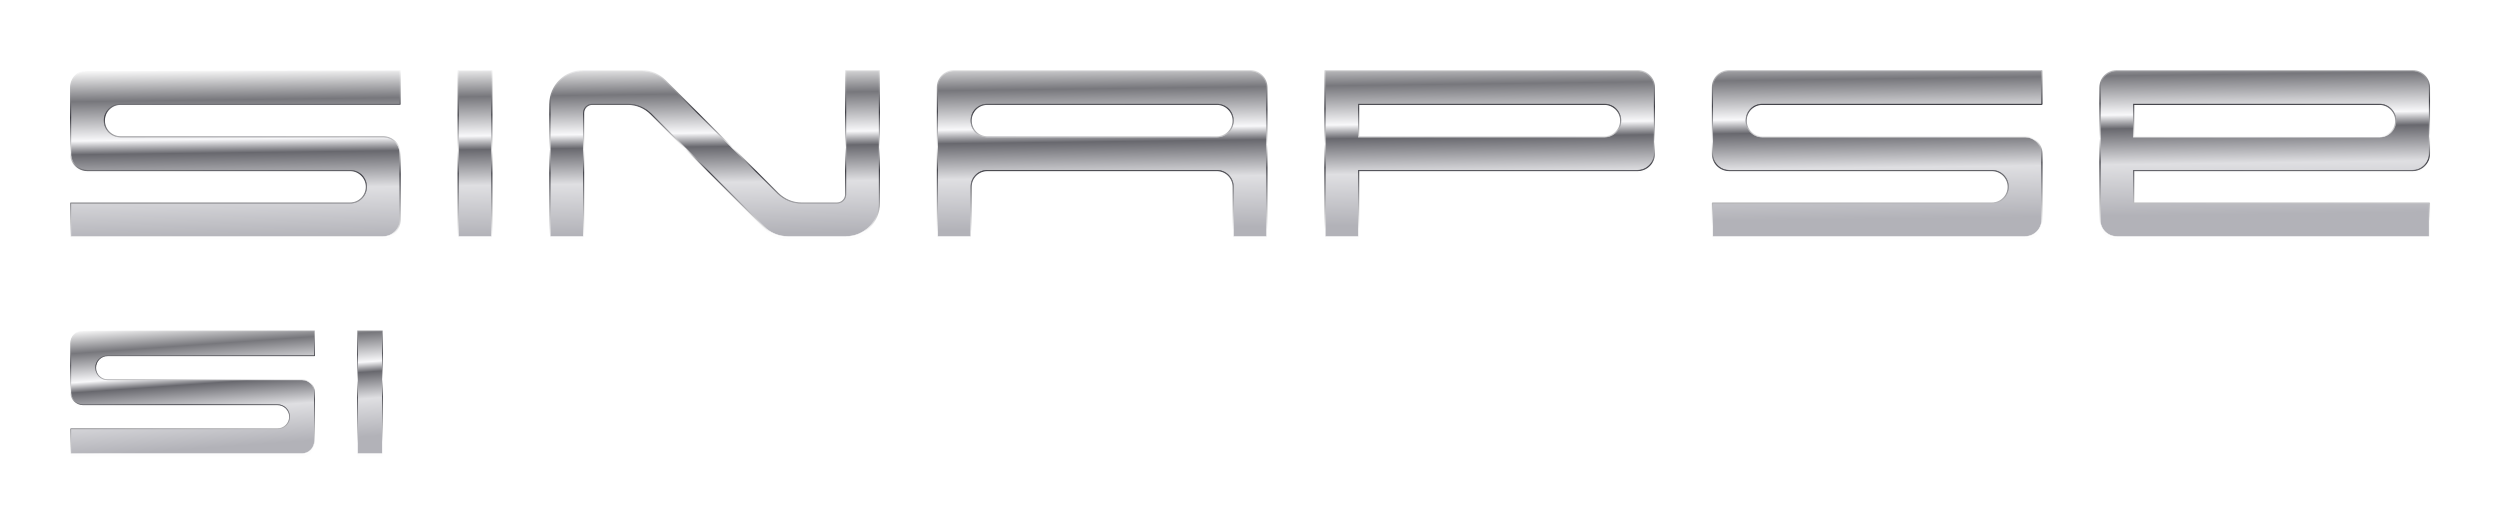
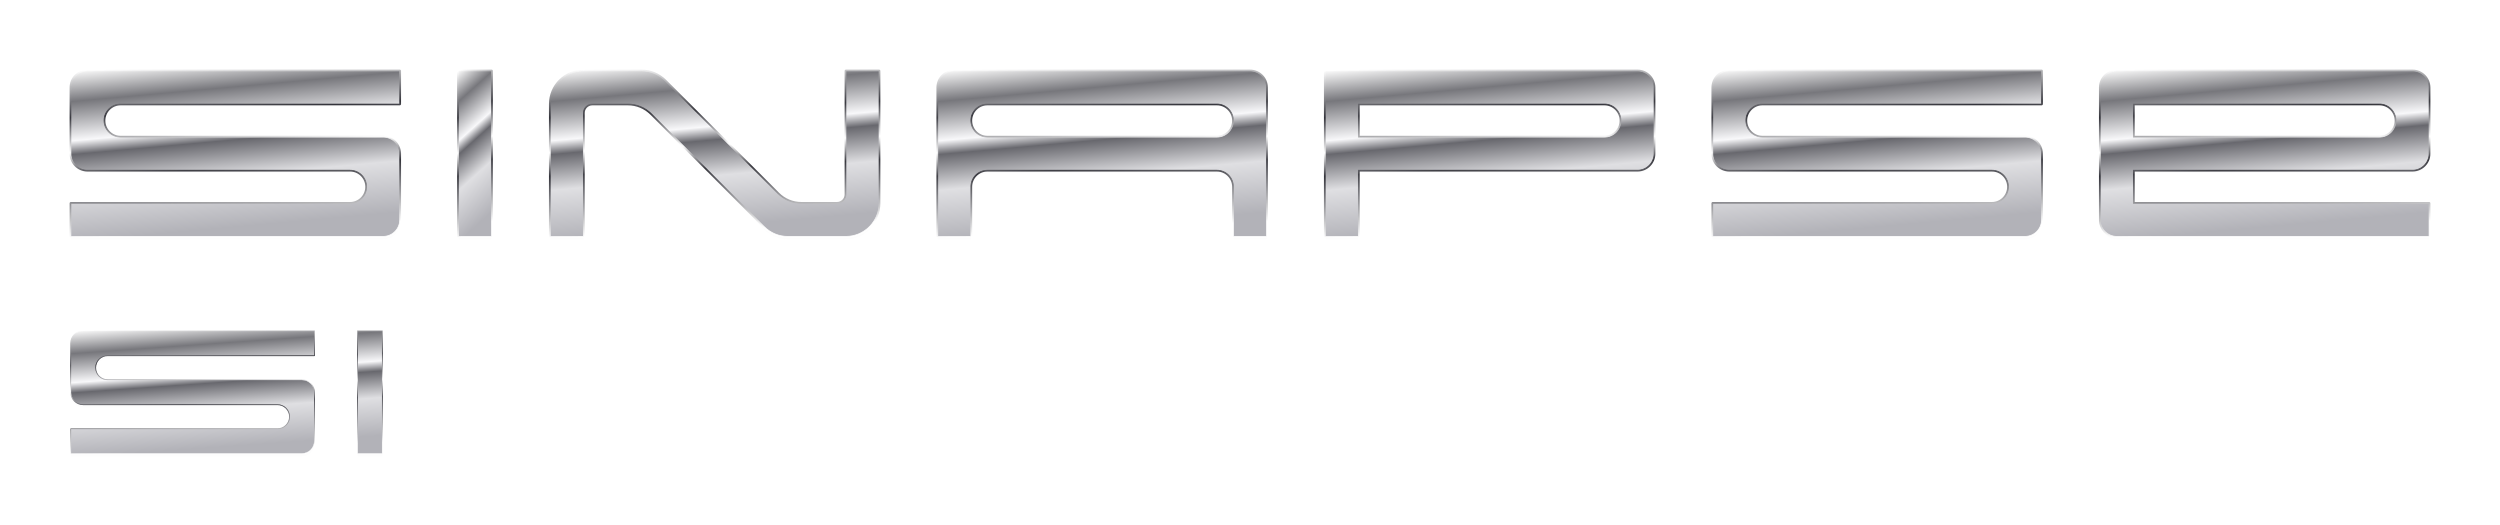
- <svg xmlns="http://www.w3.org/2000/svg" width="1057.364" height="221.800" viewBox="0 0 1057.364 221.800">
+ <svg xmlns="http://www.w3.org/2000/svg" width="1057.463" height="221.800" viewBox="0 0 1057.463 221.800">
  <defs>
    <linearGradient id="si-silver" x1="0" y1="0" x2=".18" y2="1">
      <stop stop-color="#fafafa" />
      <stop offset=".18" stop-color="#77777c" />
      <stop offset=".41" stop-color="#f8f8fa" />
      <stop offset=".49" stop-color="#68686e" />
      <stop offset=".7" stop-color="#dfdfe2" />
      <stop offset="1" stop-color="#b2b2b8" />
    </linearGradient>
    <linearGradient id="si-glass" x1="0" y1="0" x2=".24" y2="1">
      <stop stop-color="#ffffff" stop-opacity=".92" />
      <stop offset=".16" stop-color="#33333a" stop-opacity=".26" />
      <stop offset=".4" stop-color="#ffffff" stop-opacity=".12" />
      <stop offset=".49" stop-color="#ffffff" stop-opacity=".82" />
      <stop offset=".56" stop-color="#33333a" stop-opacity=".1" />
      <stop offset=".82" stop-color="#ffffff" stop-opacity=".15" />
      <stop offset="1" stop-color="#ffffff" stop-opacity=".8" />
    </linearGradient>
    <linearGradient id="si-frost" x2=".8" y2="1">
      <stop stop-color="#ffffff" stop-opacity=".85" />
      <stop offset="1" stop-color="#33333a" stop-opacity=".5" />
    </linearGradient>
    <linearGradient id="si-edge" x2=".1" y2="1">
      <stop stop-color="#ffffff" />
      <stop offset=".28" stop-color="#33333a" />
      <stop offset=".49" stop-color="#ffffff" />
      <stop offset=".63" stop-color="#33333a" />
      <stop offset="1" stop-color="#ffffff" />
    </linearGradient>
  </defs>
  <g transform="translate(0 1.2)" fill="#f5f5f5" opacity=".22">
    <g transform="translate(30 30)">
-       <path d="M125.1 14.0H139.1V0.0H7.0C3.1 0.0 0.0 3.1 0.0 7.0V35.0C0.0 38.9 3.1 42.0 7.0 42.0H118.1C121.9 42.0 125.1 45.1 125.1 49.0C125.1 52.9 121.9 56.0 118.1 56.0H0.0V70.0H132.1C135.9 70.0 139.1 66.9 139.1 63.0V35.0C139.1 31.1 135.9 28.0 132.1 28.0H21.0C17.1 28.0 14.0 24.9 14.0 21.0C14.0 17.1 17.1 14.0 21.0 14.0H125.1ZM163.9 0.0H177.9V70.0H163.9V0.0ZM327.8 0.0V52.2C327.8 54.3 326.1 56.0 324.0 56.0H308.9C305.2 56.0 301.7 54.5 299.0 51.9L289.1 42.0L279.2 32.1L261.1 14.0L251.2 4.1C248.6 1.5 245.0 0.0 241.3 0.0H216.7C209.0 0.0 202.7 6.3 202.7 14.0V70.0H216.7V17.8C216.7 15.7 218.4 14.0 220.5 14.0H235.6C239.3 14.0 242.8 15.5 245.4 18.1L269.3 42.0L279.2 51.9L283.3 56.0L293.2 65.9C295.8 68.5 299.4 70.0 303.1 70.0H327.8C335.5 70.0 341.8 63.7 341.8 56.0V0.0H327.8ZM366.6 7.0V70.0H380.6V49.0C380.6 45.1 383.7 42.0 387.6 42.0H484.7C488.5 42.0 491.7 45.1 491.7 49.0V70.0H505.7V7.0C505.7 3.1 502.5 0.0 498.7 0.0H373.6C369.7 0.0 366.6 3.1 366.6 7.0ZM484.7 28.0H387.6C383.7 28.0 380.6 24.9 380.6 21.0C380.6 17.1 383.7 14.0 387.6 14.0H484.7C488.5 14.0 491.7 17.1 491.7 21.0C491.7 24.9 488.5 28.0 484.7 28.0ZM530.5 0.0V70.0H544.5V42.0H662.6C666.4 42.0 669.6 38.9 669.6 35.0V7.0C669.6 3.1 666.4 0.0 662.6 0.0H530.5ZM648.6 28.0H544.5V14.0H648.6C652.4 14.0 655.6 17.1 655.6 21.0C655.6 24.9 652.4 28.0 648.6 28.0ZM819.5 14.0H833.5V0.0H701.4C697.5 0.0 694.4 3.1 694.4 7.0V35.0C694.4 38.9 697.5 42.0 701.4 42.0H812.5C816.3 42.0 819.5 45.1 819.5 49.0C819.5 52.9 816.3 56.0 812.5 56.0H694.4V70.0H826.5C830.3 70.0 833.5 66.9 833.5 63.0V35.0C833.5 31.1 830.3 28.0 826.5 28.0H715.4C711.5 28.0 708.4 24.9 708.4 21.0C708.4 17.1 711.5 14.0 715.4 14.0H819.5ZM983.4 0.0H865.3C861.4 0.0 858.3 3.1 858.3 7.0V63.0C858.3 66.9 861.4 70.0 865.3 70.0H997.4V56.0H872.3V42.0H990.4C994.2 42.0 997.4 38.9 997.4 35.0V7.0C997.4 3.1 994.2 0.0 990.4 0.0H983.4ZM976.4 28.0H872.3V14.0H976.4C980.2 14.0 983.4 17.1 983.4 21.0C983.4 24.9 980.2 28.0 976.4 28.0Z" />
+       <g transform="scale(1.492537) translate(-33.28 -33.28)">
+         <path d="M117.08,42.66h9.38v-9.38H37.97c-2.59,0-4.69,2.1-4.69,4.69v18.76c0,2.59,2.1,4.69,4.69,4.69h4.69s69.73,0,69.73,0c2.59,0,4.69,2.1,4.69,4.69h0c0,2.59-2.1,4.69-4.69,4.69H42.66s-9.38,0-9.38,0v9.38h88.49c2.59,0,4.69-2.1,4.69-4.69v-18.76c0-2.59-2.1-4.69-4.69-4.69h-4.69s-69.73,0-69.73,0c-2.59,0-4.69-2.1-4.69-4.69h0c0-2.59,2.1-4.69,4.69-4.69h69.73Z" />
+         <path d="M143.1 33.28h9.38v46.9h-9.38Z" />
+         <path d="M252.92,33.28v34.98c0,1.4-1.14,2.54-2.54,2.54h-10.08c-2.49,0-4.87-.99-6.63-2.75l-6.63-6.63-6.64-6.63-12.13-12.13h0l-6.63-6.63c-1.76-1.76-4.14-2.75-6.63-2.75h-9.37s-7.13,0-7.13,0h0c-5.18,0-9.38,4.2-9.38,9.38h0s0,0,0,0v37.52h9.38v-34.98c0-1.4,1.14-2.54,2.54-2.54h10.09c2.49,0,4.87.99,6.63,2.75l16.01,16.01,6.63,6.64,2.74,2.74,6.63,6.63c1.76,1.76,4.14,2.75,6.63,2.75h9.39s7.12,0,7.12,0h0c5.18,0,9.38-4.2,9.38-9.38h0v-37.52h-9.38Z" />
+         <path d="M278.94,37.97v42.21h9.38v-14.07c0-2.59,2.1-4.69,4.69-4.69h65.04c2.59,0,4.69,2.1,4.69,4.69v14.07h9.38v-42.21c0-2.59-2.1-4.69-4.69-4.69h-83.8c-2.59,0-4.69,2.1-4.69,4.69ZM358.05,52.04h-65.04c-2.59,0-4.69-2.1-4.69-4.69h0c0-2.59,2.1-4.69,4.69-4.69h65.04c2.59,0,4.69,2.1,4.69,4.69h0c0,2.59-2.1,4.69-4.69,4.69Z" />
+         <path d="M388.76,33.28v46.9h9.38v-18.76h79.11c2.59,0,4.69-2.1,4.69-4.69v-18.76c0-2.59-2.1-4.69-4.69-4.69h-88.49ZM467.87,52.04h-69.73v-9.38h69.73c2.59,0,4.69,2.1,4.69,4.69h0c0,2.59-2.1,4.69-4.69,4.69Z" />
+         <path d="M507.96,47.35h0c0,2.59,2.1,4.69,4.69,4.69h74.42c2.59,0,4.69,2.1,4.69,4.69v18.76c0,2.59-2.1,4.69-4.69,4.69h-88.49v-9.38h79.11c2.59,0,4.69-2.1,4.69-4.69h0c0-2.59-2.1-4.69-4.69-4.69h-74.42c-2.59,0-4.69-2.1-4.69-4.69v-18.76c0-2.59,2.1-4.69,4.69-4.69h88.49v9.38h-79.11c-2.59,0-4.69,2.1-4.69,4.69Z" />
+         <path d="M692.2,33.28h-79.11c-2.59,0-4.69,2.1-4.69,4.69v37.52c0,2.59,2.1,4.69,4.69,4.69h88.49v-9.38h-83.8v-9.38h79.11c2.59,0,4.69-2.1,4.69-4.69v-18.76c0-2.59-2.1-4.69-4.69-4.69h-4.69ZM687.51,52.04h-69.73s0-9.38,0-9.38h69.73c2.59,0,4.69,2.1,4.69,4.69h0c0,2.59-2.1,4.69-4.69,4.69Z" />
+       </g>
      <path d="M125.1 14.0H139.1V0.0H7.0C3.1 0.0 0.0 3.1 0.0 7.0V35.0C0.0 38.9 3.1 42.0 7.0 42.0H118.1C121.9 42.0 125.1 45.1 125.1 49.0C125.1 52.9 121.9 56.0 118.1 56.0H0.0V70.0H132.1C135.9 70.0 139.1 66.9 139.1 63.0V35.0C139.1 31.1 135.9 28.0 132.1 28.0H21.0C17.1 28.0 14.0 24.9 14.0 21.0C14.0 17.1 17.1 14.0 21.0 14.0H125.1ZM163.9 0.0H177.9V70.0H163.9V0.0Z" transform="translate(0 110) scale(0.74)" />
    </g>
  </g>
  <g fill="url(#si-silver)" stroke="url(#si-edge)" stroke-width=".75" stroke-linejoin="round" paint-order="stroke fill">
    <g transform="translate(30 30)">
-       <path d="M125.1 14.0H139.1V0.0H7.0C3.1 0.0 0.0 3.1 0.0 7.0V35.0C0.0 38.9 3.1 42.0 7.0 42.0H118.1C121.9 42.0 125.1 45.1 125.1 49.0C125.1 52.9 121.9 56.0 118.1 56.0H0.0V70.0H132.1C135.9 70.0 139.1 66.9 139.1 63.0V35.0C139.1 31.1 135.9 28.0 132.1 28.0H21.0C17.1 28.0 14.0 24.9 14.0 21.0C14.0 17.1 17.1 14.0 21.0 14.0H125.1ZM163.9 0.0H177.9V70.0H163.9V0.0ZM327.8 0.0V52.2C327.8 54.3 326.1 56.0 324.0 56.0H308.9C305.2 56.0 301.7 54.5 299.0 51.9L289.1 42.0L279.2 32.1L261.1 14.0L251.2 4.1C248.6 1.5 245.0 0.0 241.3 0.0H216.7C209.0 0.0 202.7 6.3 202.7 14.0V70.0H216.7V17.8C216.7 15.7 218.4 14.0 220.5 14.0H235.6C239.3 14.0 242.8 15.5 245.4 18.1L269.3 42.0L279.2 51.9L283.3 56.0L293.2 65.9C295.8 68.5 299.4 70.0 303.1 70.0H327.8C335.5 70.0 341.8 63.7 341.8 56.0V0.0H327.8ZM366.6 7.0V70.0H380.6V49.0C380.6 45.1 383.7 42.0 387.6 42.0H484.7C488.5 42.0 491.7 45.1 491.7 49.0V70.0H505.7V7.0C505.7 3.1 502.5 0.0 498.7 0.0H373.6C369.7 0.0 366.6 3.1 366.6 7.0ZM484.7 28.0H387.6C383.7 28.0 380.6 24.9 380.6 21.0C380.6 17.1 383.7 14.0 387.6 14.0H484.7C488.5 14.0 491.7 17.1 491.7 21.0C491.7 24.9 488.5 28.0 484.7 28.0ZM530.5 0.0V70.0H544.5V42.0H662.6C666.4 42.0 669.6 38.9 669.6 35.0V7.0C669.6 3.1 666.4 0.0 662.6 0.0H530.5ZM648.6 28.0H544.5V14.0H648.6C652.4 14.0 655.6 17.1 655.6 21.0C655.6 24.9 652.4 28.0 648.6 28.0ZM819.5 14.0H833.5V0.0H701.4C697.5 0.0 694.4 3.1 694.4 7.0V35.0C694.4 38.9 697.5 42.0 701.4 42.0H812.5C816.3 42.0 819.5 45.1 819.5 49.0C819.5 52.9 816.3 56.0 812.5 56.0H694.4V70.0H826.5C830.3 70.0 833.5 66.9 833.5 63.0V35.0C833.5 31.1 830.3 28.0 826.5 28.0H715.4C711.5 28.0 708.4 24.9 708.4 21.0C708.4 17.1 711.5 14.0 715.4 14.0H819.5ZM983.4 0.0H865.3C861.4 0.0 858.3 3.1 858.3 7.0V63.0C858.3 66.9 861.4 70.0 865.3 70.0H997.4V56.0H872.3V42.0H990.4C994.2 42.0 997.4 38.9 997.4 35.0V7.0C997.4 3.1 994.2 0.0 990.4 0.0H983.4ZM976.4 28.0H872.3V14.0H976.4C980.2 14.0 983.4 17.1 983.4 21.0C983.4 24.9 980.2 28.0 976.4 28.0Z" />
+       <g transform="scale(1.492537) translate(-33.28 -33.28)">
+         <path d="M117.08,42.66h9.38v-9.38H37.97c-2.59,0-4.69,2.1-4.69,4.69v18.76c0,2.59,2.1,4.69,4.69,4.69h4.69s69.73,0,69.73,0c2.59,0,4.69,2.1,4.69,4.69h0c0,2.59-2.1,4.69-4.69,4.69H42.66s-9.38,0-9.38,0v9.38h88.49c2.59,0,4.69-2.1,4.69-4.69v-18.76c0-2.59-2.1-4.69-4.69-4.69h-4.69s-69.73,0-69.73,0c-2.59,0-4.69-2.1-4.69-4.69h0c0-2.59,2.1-4.69,4.69-4.69h69.73Z" />
+         <path d="M143.1 33.28h9.38v46.9h-9.38Z" />
+         <path d="M252.92,33.28v34.98c0,1.4-1.14,2.54-2.54,2.54h-10.08c-2.49,0-4.87-.99-6.63-2.75l-6.63-6.63-6.64-6.63-12.13-12.13h0l-6.63-6.63c-1.76-1.76-4.14-2.75-6.63-2.75h-9.37s-7.13,0-7.13,0h0c-5.18,0-9.38,4.2-9.38,9.38h0s0,0,0,0v37.52h9.38v-34.98c0-1.4,1.14-2.54,2.54-2.54h10.09c2.49,0,4.87.99,6.63,2.75l16.01,16.01,6.63,6.64,2.74,2.74,6.63,6.63c1.76,1.76,4.14,2.75,6.63,2.75h9.39s7.12,0,7.12,0h0c5.18,0,9.38-4.2,9.38-9.38h0v-37.52h-9.38Z" />
+         <path d="M278.94,37.97v42.21h9.38v-14.07c0-2.59,2.1-4.69,4.69-4.69h65.04c2.59,0,4.69,2.1,4.69,4.69v14.07h9.38v-42.21c0-2.59-2.1-4.69-4.69-4.69h-83.8c-2.59,0-4.69,2.1-4.69,4.69ZM358.05,52.04h-65.04c-2.59,0-4.69-2.1-4.69-4.69h0c0-2.59,2.1-4.69,4.69-4.69h65.04c2.59,0,4.69,2.1,4.69,4.69h0c0,2.59-2.1,4.69-4.69,4.69Z" />
+         <path d="M388.76,33.28v46.9h9.38v-18.76h79.11c2.59,0,4.69-2.1,4.69-4.69v-18.76c0-2.59-2.1-4.69-4.69-4.69h-88.49ZM467.87,52.04h-69.73v-9.38h69.73c2.59,0,4.69,2.1,4.69,4.69h0c0,2.59-2.1,4.69-4.69,4.69Z" />
+         <path d="M507.96,47.35h0c0,2.59,2.1,4.69,4.69,4.69h74.42c2.59,0,4.69,2.1,4.69,4.69v18.76c0,2.59-2.1,4.69-4.69,4.69h-88.49v-9.38h79.11c2.59,0,4.69-2.1,4.69-4.69h0c0-2.59-2.1-4.69-4.69-4.69h-74.42c-2.59,0-4.69-2.1-4.69-4.69v-18.76c0-2.59,2.1-4.69,4.69-4.69h88.49v9.38h-79.11c-2.59,0-4.69,2.1-4.69,4.69Z" />
+         <path d="M692.2,33.28h-79.11c-2.59,0-4.69,2.1-4.69,4.69v37.52c0,2.59,2.1,4.69,4.69,4.69h88.49v-9.38h-83.8v-9.38h79.11c2.59,0,4.69-2.1,4.69-4.69v-18.76c0-2.59-2.1-4.69-4.69-4.69h-4.69ZM687.51,52.04h-69.73s0-9.38,0-9.38h69.73c2.59,0,4.69,2.1,4.69,4.69h0c0,2.59-2.1,4.69-4.69,4.69Z" />
+       </g>
      <path d="M125.1 14.0H139.1V0.0H7.0C3.1 0.0 0.0 3.1 0.0 7.0V35.0C0.0 38.9 3.1 42.0 7.0 42.0H118.1C121.9 42.0 125.1 45.1 125.1 49.0C125.1 52.9 121.9 56.0 118.1 56.0H0.0V70.0H132.1C135.9 70.0 139.1 66.9 139.1 63.0V35.0C139.1 31.1 135.9 28.0 132.1 28.0H21.0C17.1 28.0 14.0 24.9 14.0 21.0C14.0 17.1 17.1 14.0 21.0 14.0H125.1ZM163.9 0.0H177.9V70.0H163.9V0.0Z" transform="translate(0 110) scale(0.74)" />
    </g>
  </g>
  <g fill="none" stroke="url(#si-edge)" stroke-width=".22" opacity=".9">
    <g transform="translate(30 30)">
-       <path d="M125.1 14.0H139.1V0.0H7.0C3.1 0.0 0.0 3.1 0.0 7.0V35.0C0.0 38.9 3.1 42.0 7.0 42.0H118.1C121.9 42.0 125.1 45.1 125.1 49.0C125.1 52.9 121.9 56.0 118.1 56.0H0.0V70.0H132.1C135.9 70.0 139.1 66.9 139.1 63.0V35.0C139.1 31.1 135.9 28.0 132.1 28.0H21.0C17.1 28.0 14.0 24.9 14.0 21.0C14.0 17.1 17.1 14.0 21.0 14.0H125.1ZM163.9 0.0H177.9V70.0H163.9V0.0ZM327.8 0.0V52.2C327.8 54.3 326.1 56.0 324.0 56.0H308.9C305.2 56.0 301.7 54.5 299.0 51.9L289.1 42.0L279.2 32.1L261.1 14.0L251.2 4.1C248.6 1.5 245.0 0.0 241.3 0.0H216.7C209.0 0.0 202.7 6.3 202.7 14.0V70.0H216.7V17.8C216.7 15.7 218.4 14.0 220.5 14.0H235.6C239.3 14.0 242.8 15.5 245.4 18.1L269.3 42.0L279.2 51.9L283.3 56.0L293.2 65.9C295.8 68.5 299.4 70.0 303.1 70.0H327.8C335.5 70.0 341.8 63.7 341.8 56.0V0.0H327.8ZM366.6 7.0V70.0H380.6V49.0C380.6 45.1 383.7 42.0 387.6 42.0H484.7C488.5 42.0 491.7 45.1 491.7 49.0V70.0H505.7V7.0C505.7 3.1 502.5 0.0 498.7 0.0H373.6C369.7 0.0 366.6 3.1 366.6 7.0ZM484.7 28.0H387.6C383.7 28.0 380.6 24.9 380.6 21.0C380.6 17.1 383.7 14.0 387.6 14.0H484.7C488.5 14.0 491.7 17.1 491.7 21.0C491.7 24.9 488.5 28.0 484.7 28.0ZM530.5 0.0V70.0H544.5V42.0H662.6C666.4 42.0 669.6 38.9 669.6 35.0V7.0C669.6 3.1 666.4 0.0 662.6 0.0H530.5ZM648.6 28.0H544.5V14.0H648.6C652.4 14.0 655.6 17.1 655.6 21.0C655.6 24.9 652.4 28.0 648.6 28.0ZM819.5 14.0H833.5V0.0H701.4C697.5 0.0 694.4 3.1 694.4 7.0V35.0C694.4 38.9 697.5 42.0 701.4 42.0H812.5C816.3 42.0 819.5 45.1 819.5 49.0C819.5 52.9 816.3 56.0 812.5 56.0H694.4V70.0H826.5C830.3 70.0 833.5 66.9 833.5 63.0V35.0C833.5 31.1 830.3 28.0 826.5 28.0H715.4C711.5 28.0 708.4 24.9 708.4 21.0C708.4 17.1 711.5 14.0 715.4 14.0H819.5ZM983.4 0.0H865.3C861.4 0.0 858.3 3.1 858.3 7.0V63.0C858.3 66.9 861.4 70.0 865.3 70.0H997.4V56.0H872.3V42.0H990.4C994.2 42.0 997.4 38.9 997.4 35.0V7.0C997.4 3.1 994.2 0.0 990.4 0.0H983.4ZM976.4 28.0H872.3V14.0H976.4C980.2 14.0 983.4 17.1 983.4 21.0C983.4 24.9 980.2 28.0 976.4 28.0Z" />
+       <g transform="scale(1.492537) translate(-33.28 -33.28)">
+         <path d="M117.08,42.66h9.38v-9.38H37.97c-2.59,0-4.69,2.1-4.69,4.69v18.76c0,2.59,2.1,4.69,4.69,4.69h4.69s69.73,0,69.73,0c2.59,0,4.69,2.1,4.69,4.69h0c0,2.59-2.1,4.69-4.69,4.69H42.66s-9.38,0-9.38,0v9.38h88.49c2.59,0,4.69-2.1,4.69-4.69v-18.76c0-2.59-2.1-4.69-4.69-4.69h-4.69s-69.73,0-69.73,0c-2.59,0-4.69-2.1-4.69-4.69h0c0-2.59,2.1-4.69,4.69-4.69h69.73Z" />
+         <path d="M143.1 33.28h9.38v46.9h-9.38Z" />
+         <path d="M252.92,33.28v34.98c0,1.4-1.14,2.54-2.54,2.54h-10.08c-2.49,0-4.87-.99-6.63-2.75l-6.63-6.63-6.64-6.63-12.13-12.13h0l-6.63-6.63c-1.76-1.76-4.14-2.75-6.63-2.75h-9.37s-7.13,0-7.13,0h0c-5.18,0-9.38,4.2-9.38,9.38h0s0,0,0,0v37.52h9.38v-34.98c0-1.4,1.14-2.54,2.54-2.54h10.09c2.49,0,4.87.99,6.63,2.75l16.01,16.01,6.63,6.64,2.74,2.74,6.63,6.63c1.76,1.76,4.14,2.75,6.63,2.75h9.39s7.12,0,7.12,0h0c5.18,0,9.38-4.2,9.38-9.38h0v-37.52h-9.38Z" />
+         <path d="M278.94,37.97v42.21h9.38v-14.07c0-2.59,2.1-4.69,4.69-4.69h65.04c2.59,0,4.69,2.1,4.69,4.69v14.07h9.38v-42.21c0-2.59-2.1-4.69-4.69-4.69h-83.8c-2.59,0-4.69,2.1-4.69,4.69ZM358.05,52.04h-65.04c-2.59,0-4.69-2.1-4.69-4.69h0c0-2.59,2.1-4.69,4.69-4.69h65.04c2.59,0,4.69,2.1,4.69,4.69h0c0,2.59-2.1,4.69-4.69,4.69Z" />
+         <path d="M388.76,33.28v46.9h9.38v-18.76h79.11c2.59,0,4.69-2.1,4.69-4.69v-18.76c0-2.59-2.1-4.69-4.69-4.69h-88.49ZM467.87,52.04h-69.73v-9.38h69.73c2.59,0,4.69,2.1,4.69,4.69h0c0,2.59-2.1,4.69-4.69,4.69Z" />
+         <path d="M507.96,47.35h0c0,2.59,2.1,4.69,4.69,4.69h74.42c2.59,0,4.69,2.1,4.69,4.69v18.76c0,2.59-2.1,4.69-4.69,4.69h-88.49v-9.38h79.11c2.59,0,4.69-2.1,4.69-4.69h0c0-2.59-2.1-4.69-4.69-4.69h-74.42c-2.59,0-4.69-2.1-4.69-4.69v-18.76c0-2.59,2.1-4.69,4.69-4.69h88.49v9.38h-79.11c-2.59,0-4.69,2.1-4.69,4.69Z" />
+         <path d="M692.2,33.28h-79.11c-2.59,0-4.69,2.1-4.69,4.69v37.52c0,2.59,2.1,4.69,4.69,4.69h88.49v-9.38h-83.8v-9.38h79.11c2.59,0,4.69-2.1,4.69-4.69v-18.76c0-2.59-2.1-4.69-4.69-4.69h-4.69ZM687.51,52.04h-69.73s0-9.38,0-9.38h69.73c2.59,0,4.69,2.1,4.69,4.69h0c0,2.59-2.1,4.69-4.69,4.69Z" />
+       </g>
      <path d="M125.1 14.0H139.1V0.0H7.0C3.1 0.0 0.0 3.1 0.0 7.0V35.0C0.0 38.9 3.1 42.0 7.0 42.0H118.1C121.9 42.0 125.1 45.1 125.1 49.0C125.1 52.9 121.9 56.0 118.1 56.0H0.0V70.0H132.1C135.9 70.0 139.1 66.9 139.1 63.0V35.0C139.1 31.1 135.9 28.0 132.1 28.0H21.0C17.1 28.0 14.0 24.9 14.0 21.0C14.0 17.1 17.1 14.0 21.0 14.0H125.1ZM163.9 0.0H177.9V70.0H163.9V0.0Z" transform="translate(0 110) scale(0.74)" />
    </g>
  </g>
</svg>
